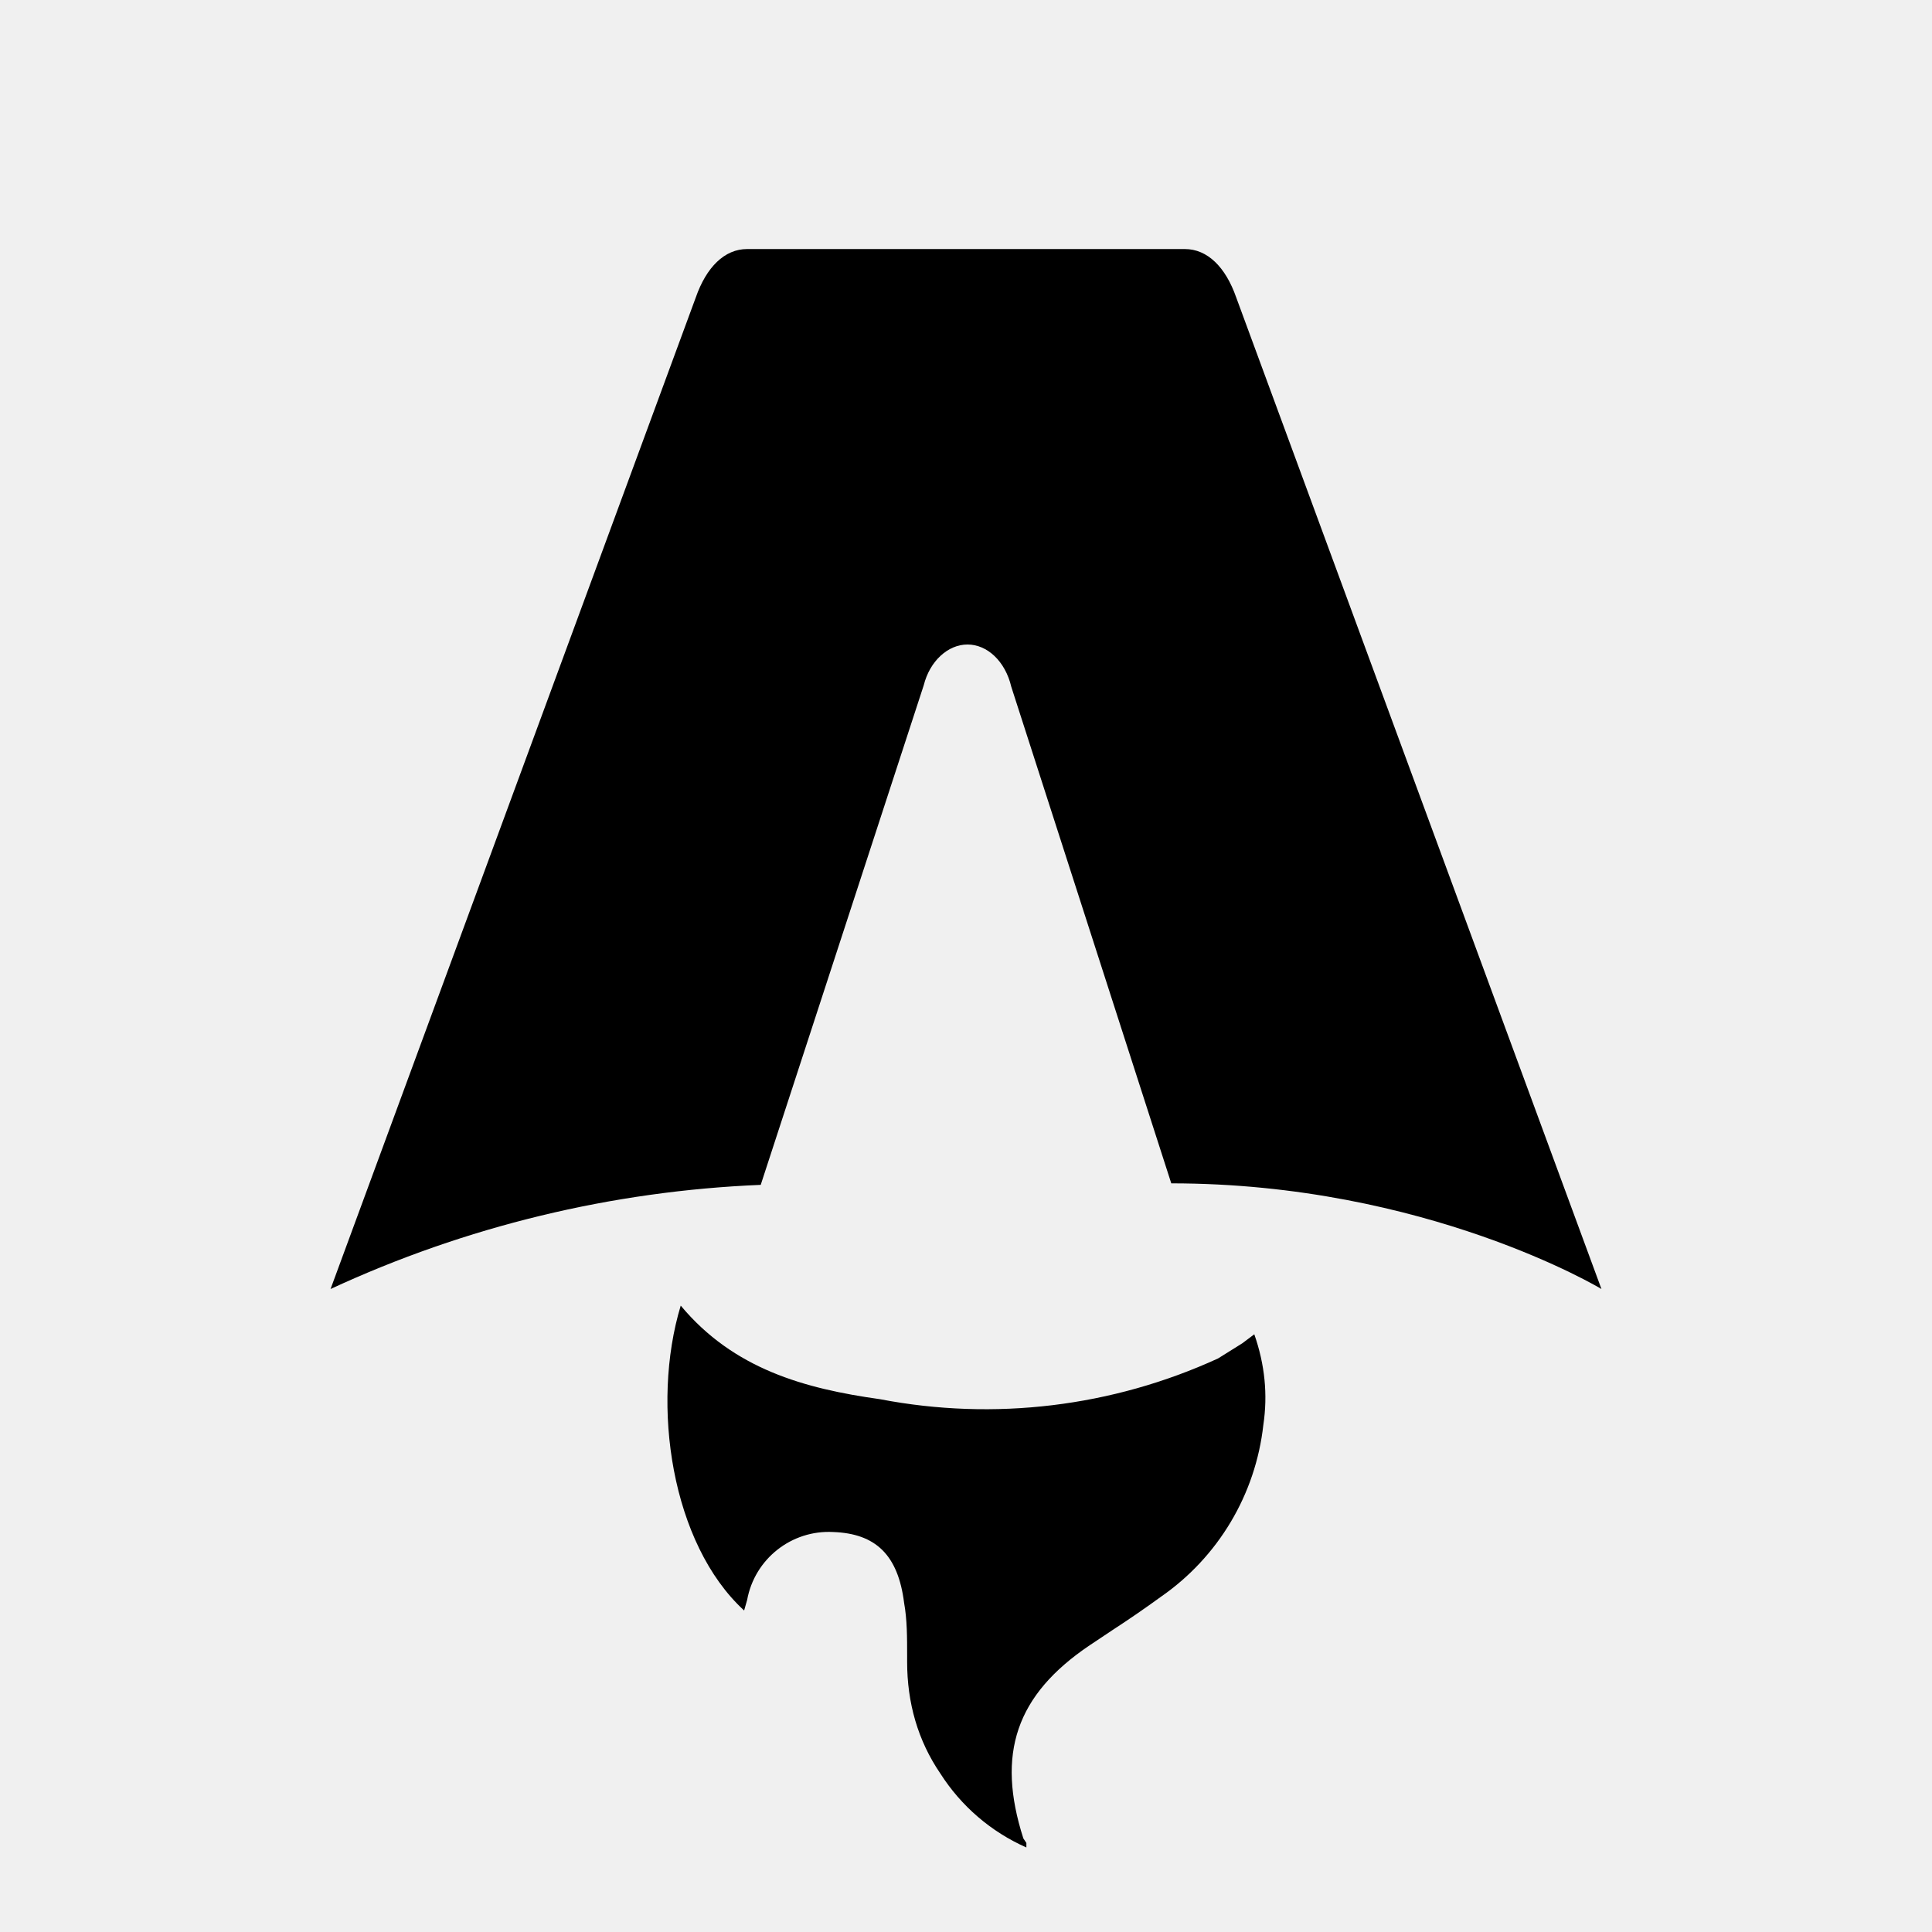
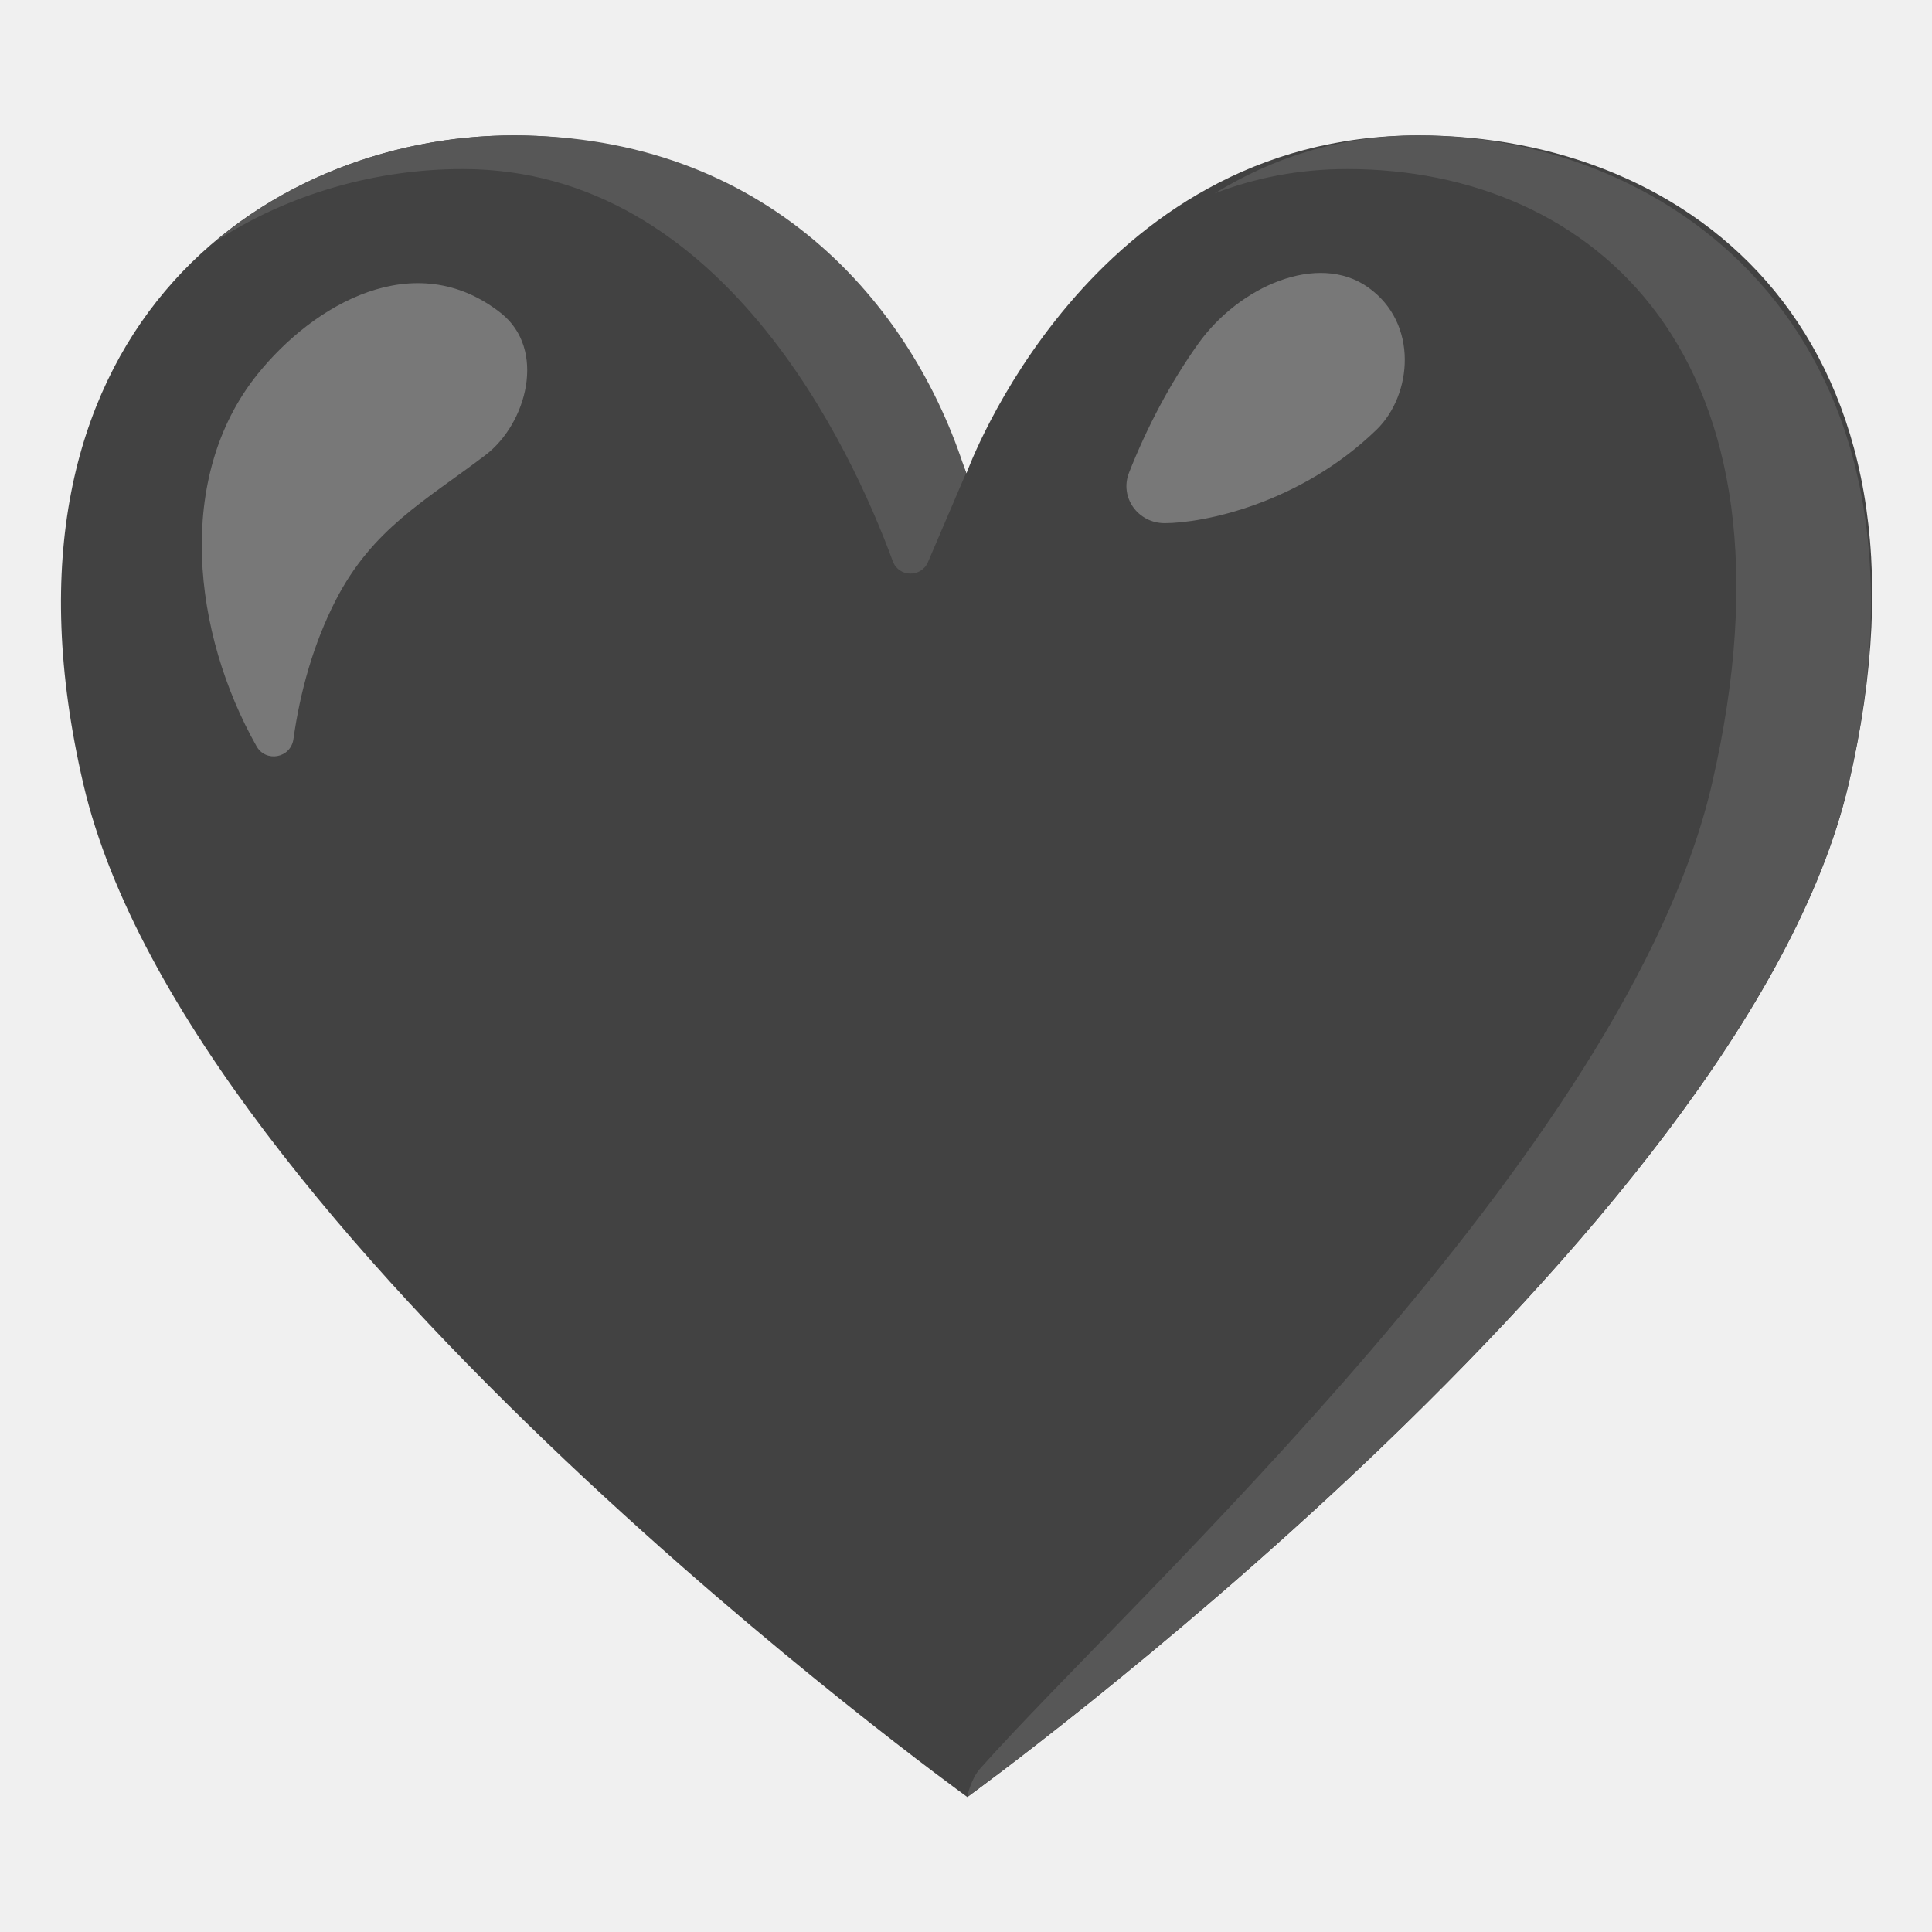
- <svg xmlns="http://www.w3.org/2000/svg" fill="none" viewBox="0 0 128 128">
-   <path d="M50.4 78.5a75.1 75.1 0 0 0-28.5 6.9l24.2-65.7c.7-2 1.9-3.2 3.4-3.2h29c1.5 0 2.7 1.2 3.4 3.2l24.2 65.7s-11.6-7-28.5-7L67 45.5c-.4-1.7-1.6-2.8-2.9-2.8-1.3 0-2.5 1.1-2.9 2.7L50.4 78.5Zm-1.1 28.2Zm-4.2-20.2c-2 6.6-.6 15.8 4.2 20.2a17.5 17.5 0 0 1 .2-.7 5.5 5.5 0 0 1 5.7-4.5c2.8.1 4.3 1.5 4.7 4.7.2 1.1.2 2.3.2 3.5v.4c0 2.7.7 5.2 2.2 7.4a13 13 0 0 0 5.7 4.9v-.3l-.2-.3c-1.8-5.6-.5-9.5 4.4-12.8l1.5-1a73 73 0 0 0 3.2-2.2 16 16 0 0 0 6.8-11.4c.3-2 .1-4-.6-6l-.8.6-1.6 1a37 37 0 0 1-22.4 2.7c-5-.7-9.7-2-13.2-6.2Z" />
-   <style>
-         path { fill: #000; }
-         @media (prefers-color-scheme: dark) {
-             path { fill: #FFF; }
-         }
-     </style>
+ <svg xmlns="http://www.w3.org/2000/svg" width="1em" height="1em" viewBox="0 0 128 128">
+   <path fill="#424242" d="M93.99 8.97c-21.91 0-29.96 22.39-29.96 22.39s-7.94-22.39-30-22.39c-16.58 0-35.48 13.14-28.5 43.01c6.98 29.87 58.56 67.08 58.56 67.08s51.39-37.21 58.38-67.08c6.98-29.87-10.56-43.01-28.48-43.01" />
+   <path fill="#575757" d="M30.65 11.2c17.2 0 25.74 18.49 28.5 25.98c.39 1.07 1.88 1.1 2.33.06L64 31.35C60.45 20.01 50.69 8.97 34.03 8.97c-6.9 0-14.19 2.28-19.86 7.09c5.01-3.29 10.88-4.86 16.48-4.86m63.34-2.23c-5.29 0-9.77 1.54-13.53 3.85c2.64-1.02 5.56-1.62 8.8-1.62c16.21 0 30.72 12.29 24.17 40.7c-5.62 24.39-38.46 53.98-48.49 65.27c-.64.72-.86 1.88-.86 1.88s51.39-37.21 58.38-67.08c6.99-29.86-11.89-43-28.47-43" />
+   <path fill="#787878" d="M17.04 24.82c3.75-4.68 10.45-8.55 16.13-4.09c3.07 2.41 1.73 7.35-1.02 9.43c-4 3.04-7.48 4.87-9.92 9.63c-1.46 2.86-2.34 5.99-2.79 9.18c-.18 1.26-1.83 1.57-2.45.46c-4.22-7.48-5.42-17.78.05-24.61m60.12 9.84c-1.76 0-3-1.7-2.36-3.34c1.19-3.02 2.73-5.94 4.58-8.54c2.74-3.84 7.95-6.08 11.25-3.75c3.38 2.38 2.94 7.14.57 9.44c-5.09 4.93-11.51 6.19-14.04 6.19" />
</svg>
